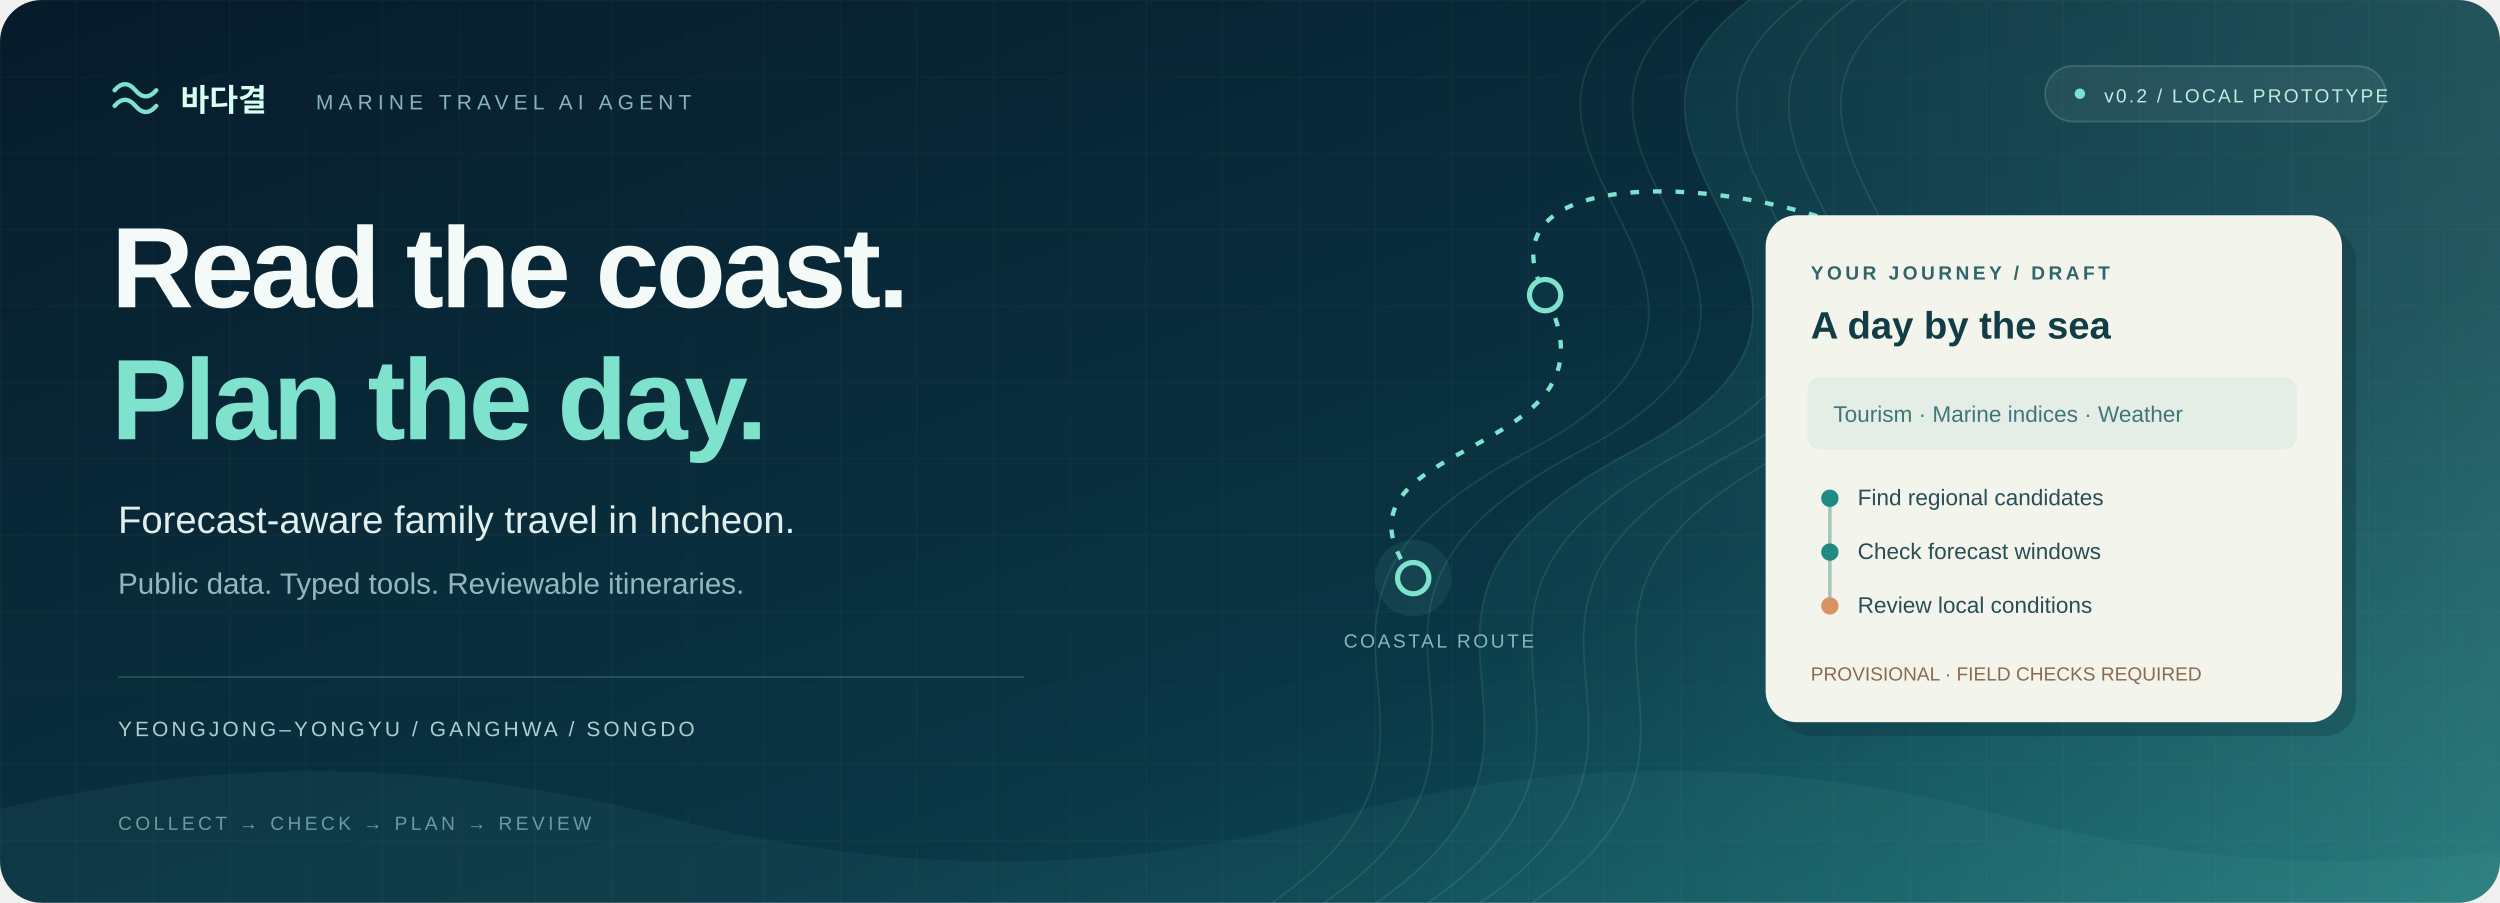
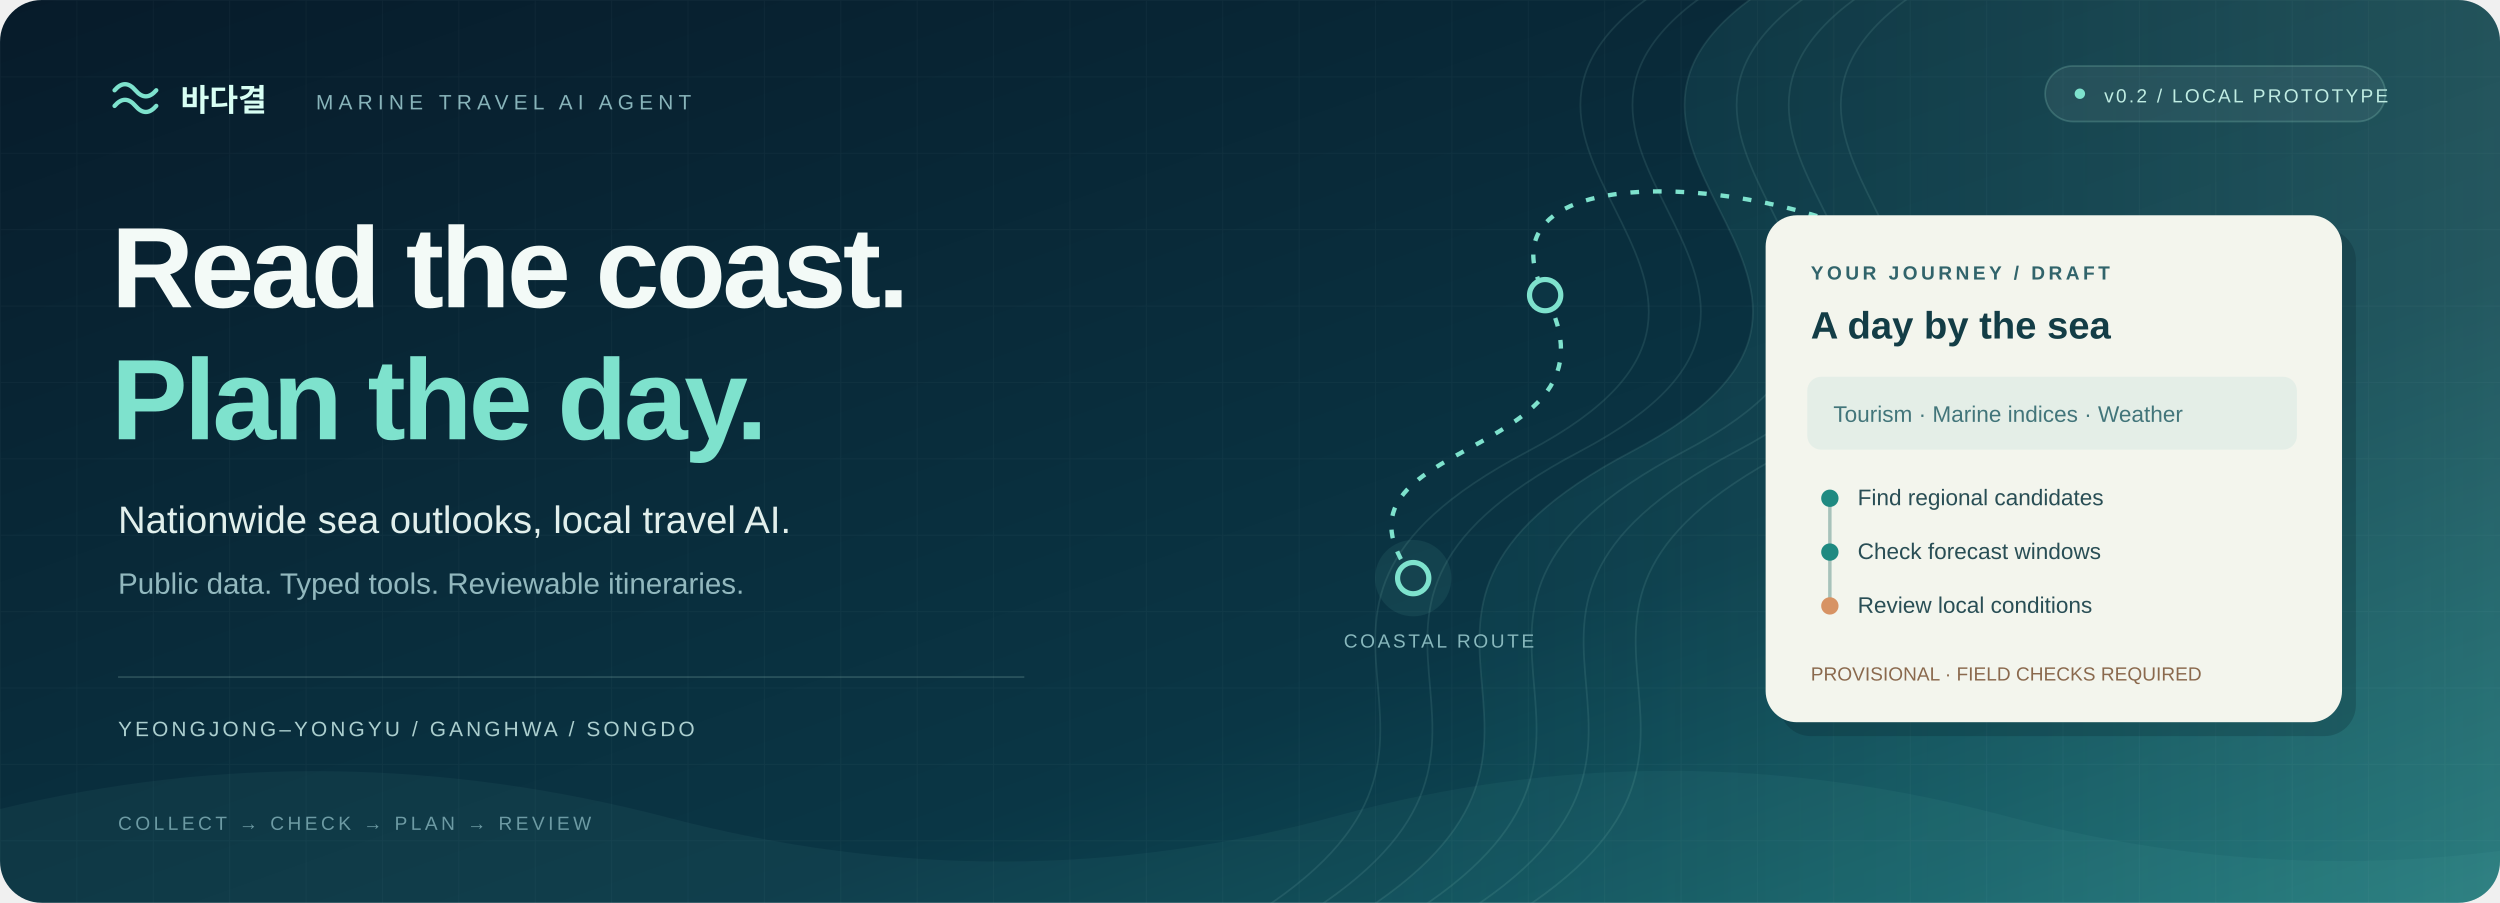
<svg xmlns="http://www.w3.org/2000/svg" width="1440" height="520" viewBox="0 0 1440 520" role="img" aria-labelledby="title desc">
  <defs>
    <linearGradient id="ocean" x1="0" y1="0" x2="1" y2="1">
      <stop stop-color="#071b2a" />
      <stop offset=".65" stop-color="#0a3645" />
      <stop offset="1" stop-color="#12636b" />
    </linearGradient>
    <linearGradient id="shore">
      <stop stop-color="#30b8b5" stop-opacity=".04" />
      <stop offset="1" stop-color="#9ff2d9" stop-opacity=".2" />
    </linearGradient>
    <pattern id="grid" width="44" height="44" patternUnits="userSpaceOnUse">
      <path d="M44 0H0V44" fill="none" stroke="#d0f4ed" stroke-opacity=".035" />
    </pattern>
    <clipPath id="frame">
      <rect width="1440" height="520" rx="24" />
    </clipPath>
  </defs>
  <g clip-path="url(#frame)">
    <rect width="1440" height="520" fill="url(#ocean)" />
    <rect width="1440" height="520" fill="url(#grid)" />
    <path d="M1040-20C850 80 1130 160 940 260S960 430 760 540H1500V-20Z" fill="url(#shore)" />
    <g fill="none" stroke="#97d6ce" stroke-opacity=".12">
      <path d="M980-20C790 80 1070 160 880 260S900 430 700 540" />
      <path d="M1010-20C820 80 1100 160 910 260S930 430 730 540" />
      <path d="M1040-20C850 80 1130 160 940 260S960 430 760 540" />
      <path d="M1070-20C880 80 1160 160 970 260S990 430 790 540" />
      <path d="M1100-20C910 80 1190 160 1000 260S1020 430 820 540" />
      <path d="M1130-20C940 80 1220 160 1030 260S1050 430 850 540" />
    </g>
    <path d="M0 466Q190 420 385 471T770 470T1155 470T1540 470V530H0Z" fill="#87e7d8" opacity=".05" />
    <g font-family="Segoe UI,Arial,Malgun Gothic,sans-serif">
      <g transform="translate(66 48)" fill="none" stroke="#7ee2cd" stroke-width="2.5" stroke-linecap="round">
        <path d="M0 4Q6-3 12 4T24 4M0 13Q6 6 12 13T24 13" />
      </g>
      <text x="104" y="64" fill="#d8fff4" font-size="18" font-weight="700">바다결</text>
      <text x="182" y="63" fill="#88b4ba" font-size="12" letter-spacing="3">MARINE TRAVEL AI AGENT</text>
      <rect x="1178" y="38" width="196" height="32" rx="16" fill="#ffffff" fill-opacity=".06" stroke="#a5ebd8" stroke-opacity=".2" />
      <circle cx="1198" cy="54" r="3" fill="#7ee2cd" />
      <text x="1212" y="59" fill="#bfece2" font-size="11" letter-spacing="1.3">v0.2 / LOCAL PROTOTYPE</text>
      <text x="64" y="177" fill="#f3faf7" font-size="66" font-weight="700" letter-spacing="-2">Read the coast.</text>
      <text x="64" y="253" fill="#7ee2cd" font-size="66" font-weight="700" letter-spacing="-2">Plan the day.</text>
-       <text x="68" y="307" fill="#e1efec" font-size="22">Forecast-aware family travel in Incheon.</text>
+       <text x="68" y="307" fill="#e1efec" font-size="22">Nationwide sea outlooks, local travel AI.</text>
      <text x="68" y="342" fill="#92b8be" font-size="17">Public data. Typed tools. Reviewable itineraries.</text>
      <path d="M68 390H590" stroke="#c1ede2" stroke-opacity=".18" />
      <text x="68" y="424" fill="#accfcf" font-size="12" letter-spacing="1.8">YEONGJONG–YONGYU / GANGHWA / SONGDO</text>
      <text x="68" y="478" fill="#6d9ba4" font-size="11" letter-spacing="2">COLLECT → CHECK → PLAN → REVIEW</text>
      <path d="M814 333C752 250 942 268 890 170S1100 111 1114 170" fill="none" stroke="#7ee2cd" stroke-width="2.5" stroke-dasharray="5 8" />
      <g fill="#0c3544" stroke="#7ee2cd" stroke-width="3">
        <circle cx="814" cy="333" r="9" />
        <circle cx="890" cy="170" r="9" />
      </g>
      <circle cx="814" cy="333" r="22" fill="#7ee2cd" opacity=".08" />
      <text x="774" y="373" fill="#88b8bd" font-size="11" letter-spacing="1.5">COASTAL ROUTE</text>
      <rect x="1025" y="132" width="332" height="292" rx="18" fill="#00131e" opacity=".2" />
      <rect x="1017" y="124" width="332" height="292" rx="18" fill="#f3f5ed" />
      <text x="1043" y="161" fill="#31646b" font-size="11" letter-spacing="2" font-weight="700">YOUR JOURNEY / DRAFT</text>
      <text x="1043" y="195" fill="#133d46" font-size="22" font-weight="700">A day by the sea</text>
      <rect x="1041" y="217" width="282" height="42" rx="8" fill="#e4eee7" />
      <text x="1056" y="243" fill="#42757a" font-size="13">Tourism · Marine indices · Weather</text>
      <path d="M1054 287V345" stroke="#a7c2ba" stroke-width="2" />
      <circle cx="1054" cy="287" r="5" fill="#1f8a81" />
      <circle cx="1054" cy="318" r="5" fill="#1f8a81" />
      <circle cx="1054" cy="349" r="5" fill="#d79364" />
      <text x="1070" y="291" fill="#294e55" font-size="13">Find regional candidates</text>
      <text x="1070" y="322" fill="#294e55" font-size="13">Check forecast windows</text>
      <text x="1070" y="353" fill="#294e55" font-size="13">Review local conditions</text>
      <text x="1043" y="392" fill="#8a694d" font-size="11">PROVISIONAL · FIELD CHECKS REQUIRED</text>
    </g>
  </g>
</svg>
